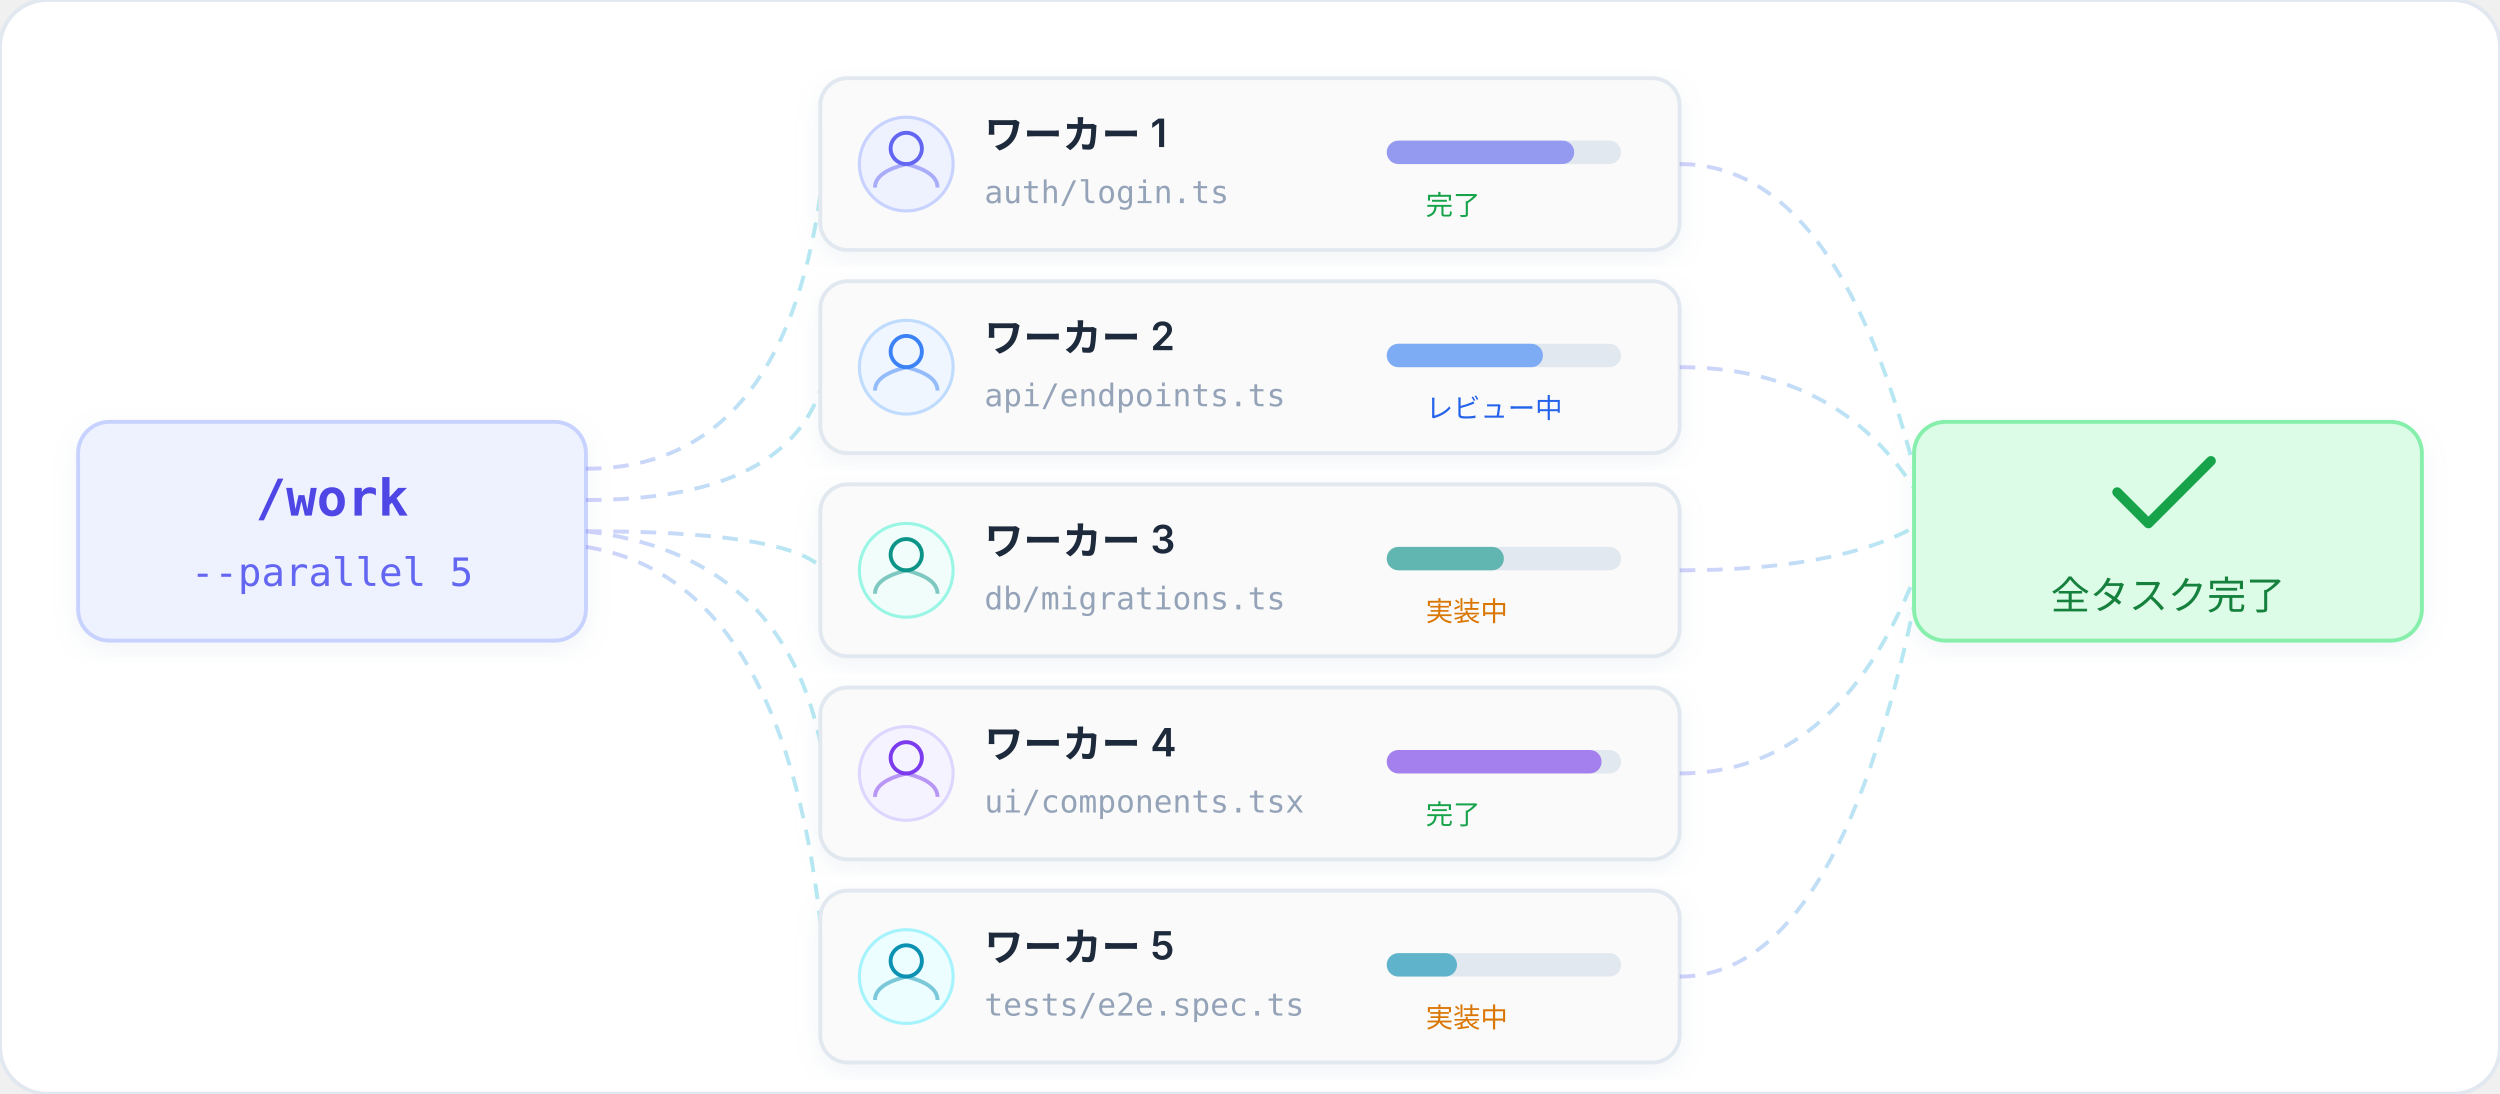
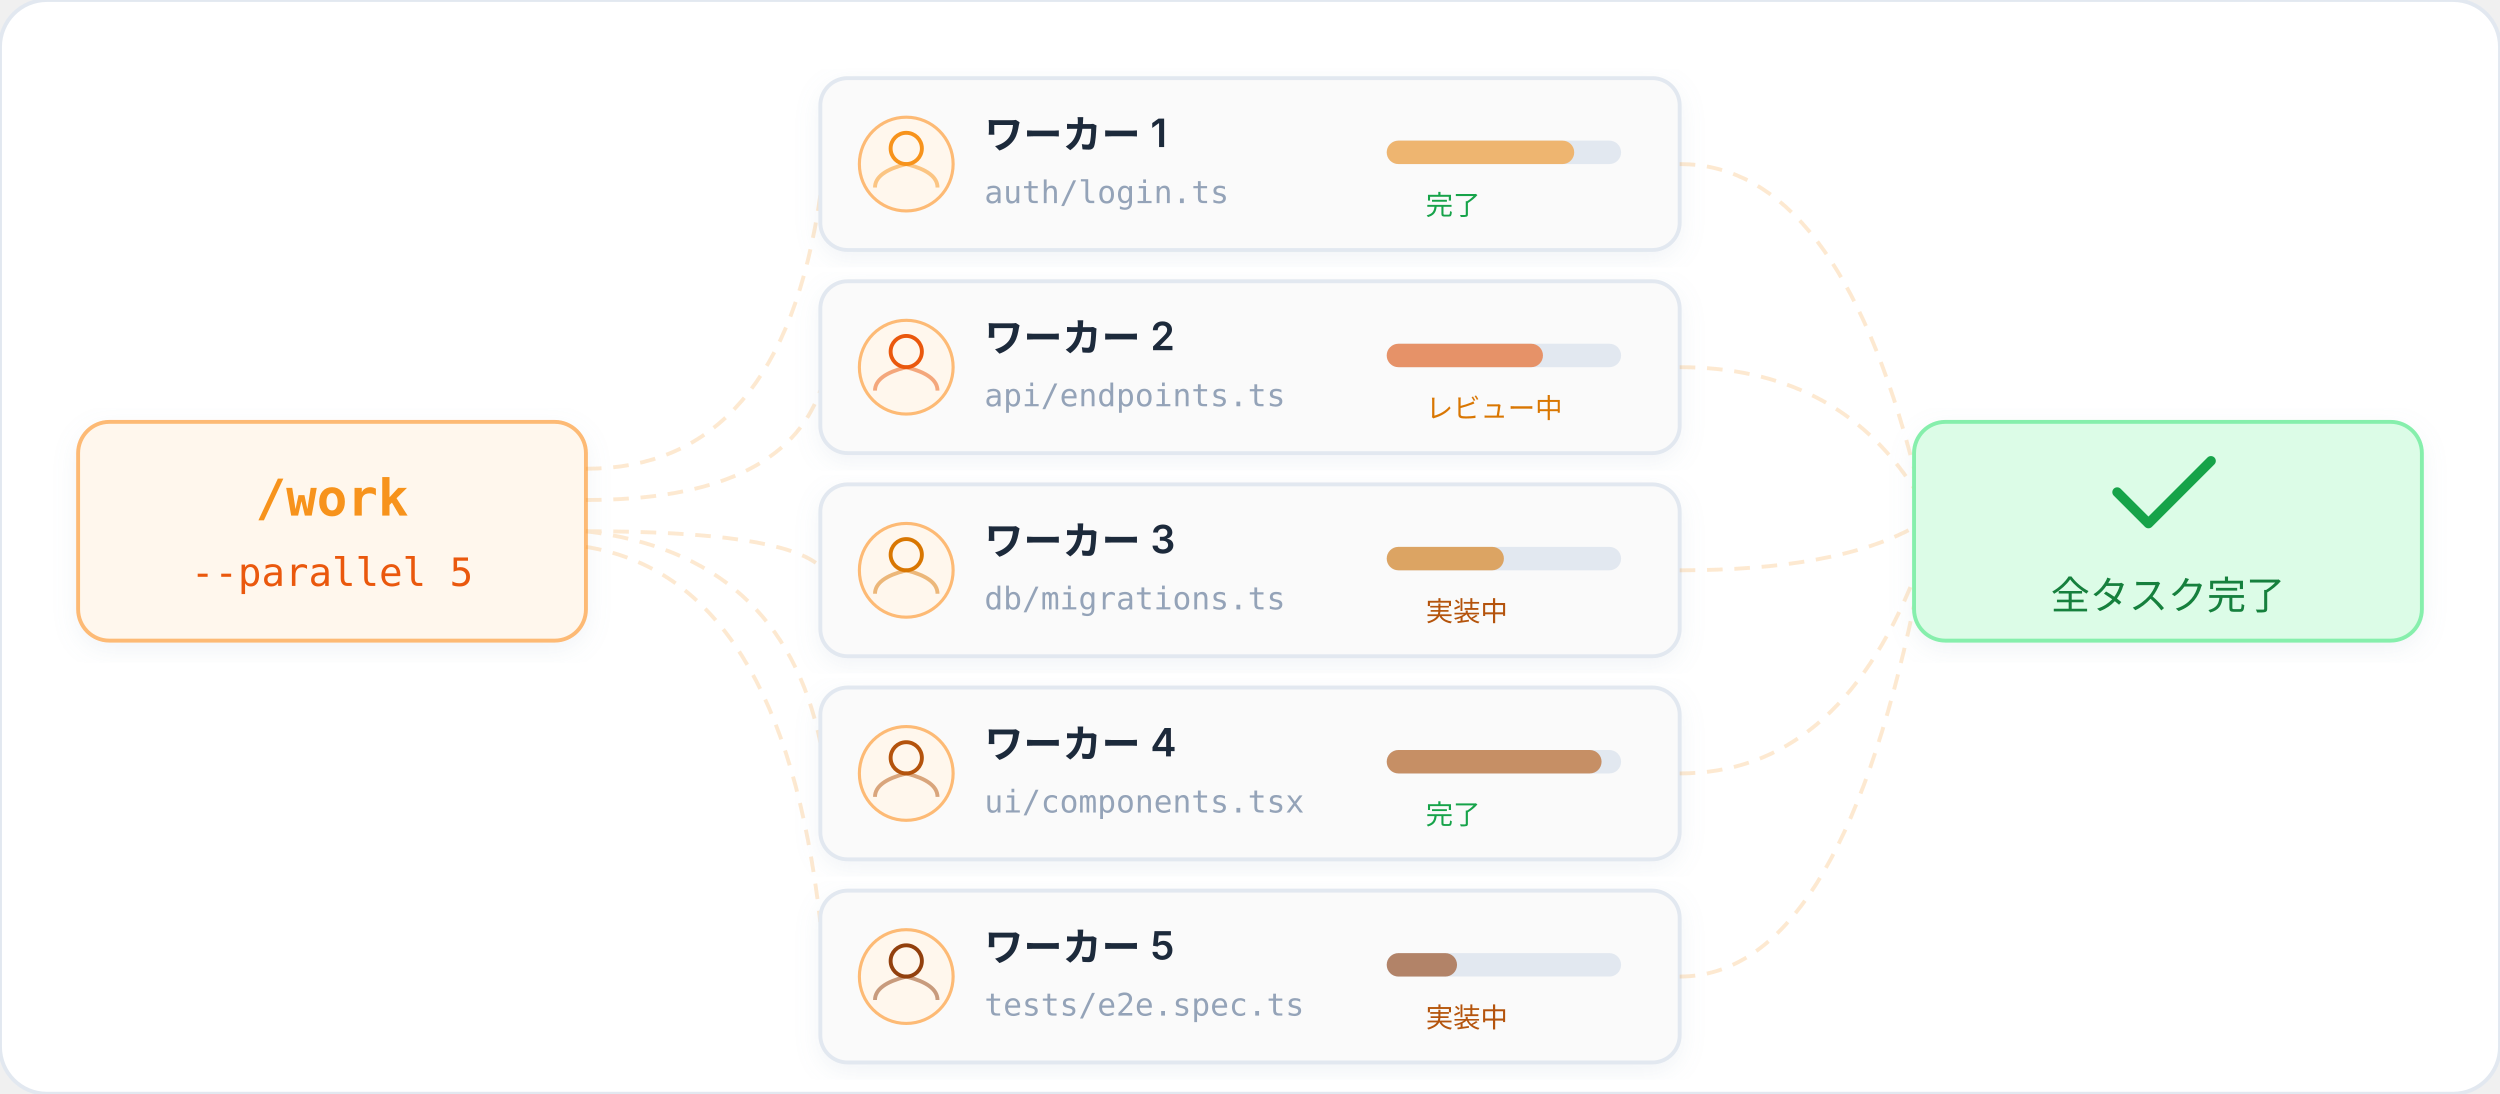
<svg xmlns="http://www.w3.org/2000/svg" viewBox="0 0 640 280" fill="none">
  <defs>
-     <linearGradient id="flowG" x1="0" y1="0" x2="1" y2="0">
-       <stop offset="0" stop-color="#6366f1" />
-       <stop offset="1" stop-color="#06b6d4" />
-     </linearGradient>
-     <filter id="shP">
+     <filter id="shPe">
      <feDropShadow dx="0" dy="2" stdDeviation="3" flood-color="#94a3b8" flood-opacity="0.12" />
    </filter>
  </defs>
  <rect width="640" height="280" rx="12" fill="#ffffff" />
  <rect width="640" height="280" rx="12" fill="none" stroke="#e2e8f0" stroke-width="1" />
-   <g filter="url(#shP)" transform="translate(20, 108)">
-     <rect x="0" y="0" width="130" height="56" rx="8" fill="#eef2ff" stroke="#c7d2fe" stroke-width="1" />
-     <text x="65" y="24" text-anchor="middle" font-family="'SF Mono', monospace" font-size="13" font-weight="700" fill="#4f46e5">/work</text>
-     <text x="65" y="42" text-anchor="middle" font-family="'SF Mono', monospace" font-size="10" fill="#6366f1">--parallel 5</text>
+   <g filter="url(#shPe)" transform="translate(20, 108)">
+     <rect x="0" y="0" width="130" height="56" rx="8" fill="#FFF7ED" stroke="#FDBA74" stroke-width="1" />
+     <text x="65" y="24" text-anchor="middle" font-family="'SF Mono', monospace" font-size="13" font-weight="700" fill="#F7931A">/work</text>
+     <text x="65" y="42" text-anchor="middle" font-family="'SF Mono', monospace" font-size="10" fill="#EA580C">--parallel 5</text>
  </g>
-   <g stroke="url(#flowG)" stroke-width="1" opacity="0.3" stroke-dasharray="4 3">
+   <g stroke="#F7931A" stroke-width="1" opacity="0.2" stroke-dasharray="4 3">
    <path d="M150 120 Q200 120 210 50" />
    <path d="M150 128 Q200 128 210 100" />
    <path d="M150 136 Q200 136 210 145" />
    <path d="M150 136 Q200 142 210 190" />
    <path d="M150 140 Q200 148 210 236" />
  </g>
-   <g filter="url(#shP)" transform="translate(210, 20)">
+   <g filter="url(#shPe)" transform="translate(210, 20)">
    <rect x="0" y="0" width="220" height="44" rx="7" fill="#fafafa" stroke="#e2e8f0" stroke-width="1" />
-     <circle cx="22" cy="22" r="12" fill="#eef2ff" stroke="#c7d2fe" stroke-width="0.8" />
-     <circle cx="22" cy="18" r="4" fill="none" stroke="#6366f1" stroke-width="1" />
-     <path d="M14 28 Q14 24 22 22 Q30 24 30 28" fill="none" stroke="#6366f1" stroke-width="1" opacity="0.5" />
+     <circle cx="22" cy="22" r="12" fill="#FFF7ED" stroke="#FDBA74" stroke-width="0.8" />
+     <circle cx="22" cy="18" r="4" fill="none" stroke="#F7931A" stroke-width="1" />
+     <path d="M14 28 Q14 24 22 22 Q30 24 30 28" fill="none" stroke="#F7931A" stroke-width="1" opacity="0.5" />
    <text x="42" y="18" font-family="-apple-system, 'Hiragino Sans', sans-serif" font-size="10" font-weight="600" fill="#1e293b">ワーカー 1</text>
    <text x="42" y="32" font-family="monospace" font-size="8" fill="#94a3b8">auth/login.ts</text>
    <rect x="145" y="16" width="60" height="6" rx="3" fill="#e2e8f0" />
-     <rect x="145" y="16" width="48" height="6" rx="3" fill="#6366f1" opacity="0.6" />
-     <text x="155" y="35" font-family="monospace" font-size="7" fill="#16a34a">完了</text>
+     <rect x="145" y="16" width="48" height="6" rx="3" fill="#F7931A" opacity="0.6" />
+     <text x="155" y="35" font-family="-apple-system, 'Hiragino Sans', sans-serif" font-size="7" fill="#16a34a">完了</text>
  </g>
-   <g filter="url(#shP)" transform="translate(210, 72)">
+   <g filter="url(#shPe)" transform="translate(210, 72)">
    <rect x="0" y="0" width="220" height="44" rx="7" fill="#fafafa" stroke="#e2e8f0" stroke-width="1" />
-     <circle cx="22" cy="22" r="12" fill="#eff6ff" stroke="#bfdbfe" stroke-width="0.8" />
-     <circle cx="22" cy="18" r="4" fill="none" stroke="#3b82f6" stroke-width="1" />
-     <path d="M14 28 Q14 24 22 22 Q30 24 30 28" fill="none" stroke="#3b82f6" stroke-width="1" opacity="0.5" />
+     <circle cx="22" cy="22" r="12" fill="#FFF7ED" stroke="#FDBA74" stroke-width="0.8" />
+     <circle cx="22" cy="18" r="4" fill="none" stroke="#EA580C" stroke-width="1" />
+     <path d="M14 28 Q14 24 22 22 Q30 24 30 28" fill="none" stroke="#EA580C" stroke-width="1" opacity="0.5" />
    <text x="42" y="18" font-family="-apple-system, 'Hiragino Sans', sans-serif" font-size="10" font-weight="600" fill="#1e293b">ワーカー 2</text>
    <text x="42" y="32" font-family="monospace" font-size="8" fill="#94a3b8">api/endpoints.ts</text>
    <rect x="145" y="16" width="60" height="6" rx="3" fill="#e2e8f0" />
-     <rect x="145" y="16" width="40" height="6" rx="3" fill="#3b82f6" opacity="0.6" />
-     <text x="155" y="35" font-family="monospace" font-size="7" fill="#2563eb">レビュー中</text>
+     <rect x="145" y="16" width="40" height="6" rx="3" fill="#EA580C" opacity="0.6" />
+     <text x="155" y="35" font-family="-apple-system, 'Hiragino Sans', sans-serif" font-size="7" fill="#D97706">レビュー中</text>
  </g>
-   <g filter="url(#shP)" transform="translate(210, 124)">
+   <g filter="url(#shPe)" transform="translate(210, 124)">
    <rect x="0" y="0" width="220" height="44" rx="7" fill="#fafafa" stroke="#e2e8f0" stroke-width="1" />
-     <circle cx="22" cy="22" r="12" fill="#f0fdfa" stroke="#99f6e4" stroke-width="0.8" />
-     <circle cx="22" cy="18" r="4" fill="none" stroke="#0d9488" stroke-width="1" />
-     <path d="M14 28 Q14 24 22 22 Q30 24 30 28" fill="none" stroke="#0d9488" stroke-width="1" opacity="0.5" />
+     <circle cx="22" cy="22" r="12" fill="#FFF7ED" stroke="#FDBA74" stroke-width="0.8" />
+     <circle cx="22" cy="18" r="4" fill="none" stroke="#D97706" stroke-width="1" />
+     <path d="M14 28 Q14 24 22 22 Q30 24 30 28" fill="none" stroke="#D97706" stroke-width="1" opacity="0.5" />
    <text x="42" y="18" font-family="-apple-system, 'Hiragino Sans', sans-serif" font-size="10" font-weight="600" fill="#1e293b">ワーカー 3</text>
    <text x="42" y="32" font-family="monospace" font-size="8" fill="#94a3b8">db/migrations.ts</text>
    <rect x="145" y="16" width="60" height="6" rx="3" fill="#e2e8f0" />
-     <rect x="145" y="16" width="30" height="6" rx="3" fill="#0d9488" opacity="0.6" />
-     <text x="155" y="35" font-family="monospace" font-size="7" fill="#d97706">実装中</text>
+     <rect x="145" y="16" width="30" height="6" rx="3" fill="#D97706" opacity="0.6" />
+     <text x="155" y="35" font-family="-apple-system, 'Hiragino Sans', sans-serif" font-size="7" fill="#B45309">実装中</text>
  </g>
-   <g filter="url(#shP)" transform="translate(210, 176)">
+   <g filter="url(#shPe)" transform="translate(210, 176)">
    <rect x="0" y="0" width="220" height="44" rx="7" fill="#fafafa" stroke="#e2e8f0" stroke-width="1" />
-     <circle cx="22" cy="22" r="12" fill="#f5f3ff" stroke="#ddd6fe" stroke-width="0.8" />
-     <circle cx="22" cy="18" r="4" fill="none" stroke="#7c3aed" stroke-width="1" />
-     <path d="M14 28 Q14 24 22 22 Q30 24 30 28" fill="none" stroke="#7c3aed" stroke-width="1" opacity="0.5" />
+     <circle cx="22" cy="22" r="12" fill="#FFF7ED" stroke="#FDBA74" stroke-width="0.8" />
+     <circle cx="22" cy="18" r="4" fill="none" stroke="#B45309" stroke-width="1" />
+     <path d="M14 28 Q14 24 22 22 Q30 24 30 28" fill="none" stroke="#B45309" stroke-width="1" opacity="0.5" />
    <text x="42" y="18" font-family="-apple-system, 'Hiragino Sans', sans-serif" font-size="10" font-weight="600" fill="#1e293b">ワーカー 4</text>
    <text x="42" y="32" font-family="monospace" font-size="8" fill="#94a3b8">ui/components.tsx</text>
    <rect x="145" y="16" width="60" height="6" rx="3" fill="#e2e8f0" />
-     <rect x="145" y="16" width="55" height="6" rx="3" fill="#7c3aed" opacity="0.6" />
-     <text x="155" y="35" font-family="monospace" font-size="7" fill="#16a34a">完了</text>
+     <rect x="145" y="16" width="55" height="6" rx="3" fill="#B45309" opacity="0.6" />
+     <text x="155" y="35" font-family="-apple-system, 'Hiragino Sans', sans-serif" font-size="7" fill="#16a34a">完了</text>
  </g>
-   <g filter="url(#shP)" transform="translate(210, 228)">
+   <g filter="url(#shPe)" transform="translate(210, 228)">
    <rect x="0" y="0" width="220" height="44" rx="7" fill="#fafafa" stroke="#e2e8f0" stroke-width="1" />
-     <circle cx="22" cy="22" r="12" fill="#ecfeff" stroke="#a5f3fc" stroke-width="0.8" />
-     <circle cx="22" cy="18" r="4" fill="none" stroke="#0891b2" stroke-width="1" />
-     <path d="M14 28 Q14 24 22 22 Q30 24 30 28" fill="none" stroke="#0891b2" stroke-width="1" opacity="0.5" />
+     <circle cx="22" cy="22" r="12" fill="#FFF7ED" stroke="#FDBA74" stroke-width="0.8" />
+     <circle cx="22" cy="18" r="4" fill="none" stroke="#92400E" stroke-width="1" />
+     <path d="M14 28 Q14 24 22 22 Q30 24 30 28" fill="none" stroke="#92400E" stroke-width="1" opacity="0.5" />
    <text x="42" y="18" font-family="-apple-system, 'Hiragino Sans', sans-serif" font-size="10" font-weight="600" fill="#1e293b">ワーカー 5</text>
    <text x="42" y="32" font-family="monospace" font-size="8" fill="#94a3b8">tests/e2e.spec.ts</text>
    <rect x="145" y="16" width="60" height="6" rx="3" fill="#e2e8f0" />
-     <rect x="145" y="16" width="18" height="6" rx="3" fill="#0891b2" opacity="0.6" />
-     <text x="155" y="35" font-family="monospace" font-size="7" fill="#d97706">実装中</text>
+     <rect x="145" y="16" width="18" height="6" rx="3" fill="#92400E" opacity="0.6" />
+     <text x="155" y="35" font-family="-apple-system, 'Hiragino Sans', sans-serif" font-size="7" fill="#B45309">実装中</text>
  </g>
-   <g stroke="url(#flowG)" stroke-width="1" opacity="0.3" stroke-dasharray="4 3">
+   <g stroke="#F7931A" stroke-width="1" opacity="0.2" stroke-dasharray="4 3">
    <path d="M430 42 Q470 42 490 120" />
    <path d="M430 94 Q470 94 490 125" />
    <path d="M430 146 Q470 146 490 135" />
    <path d="M430 198 Q470 198 490 148" />
    <path d="M430 250 Q470 250 490 155" />
  </g>
-   <g filter="url(#shP)" transform="translate(490, 108)">
+   <g filter="url(#shPe)" transform="translate(490, 108)">
    <rect x="0" y="0" width="130" height="56" rx="8" fill="#dcfce7" stroke="#86efac" stroke-width="1" />
    <path d="M52 18 L60 26 L76 10" fill="none" stroke="#16a34a" stroke-width="2.5" stroke-linecap="round" stroke-linejoin="round" />
    <text x="65" y="48" text-anchor="middle" font-family="-apple-system, 'Hiragino Sans', sans-serif" font-size="10" fill="#15803d">全タスク完了</text>
  </g>
</svg>
